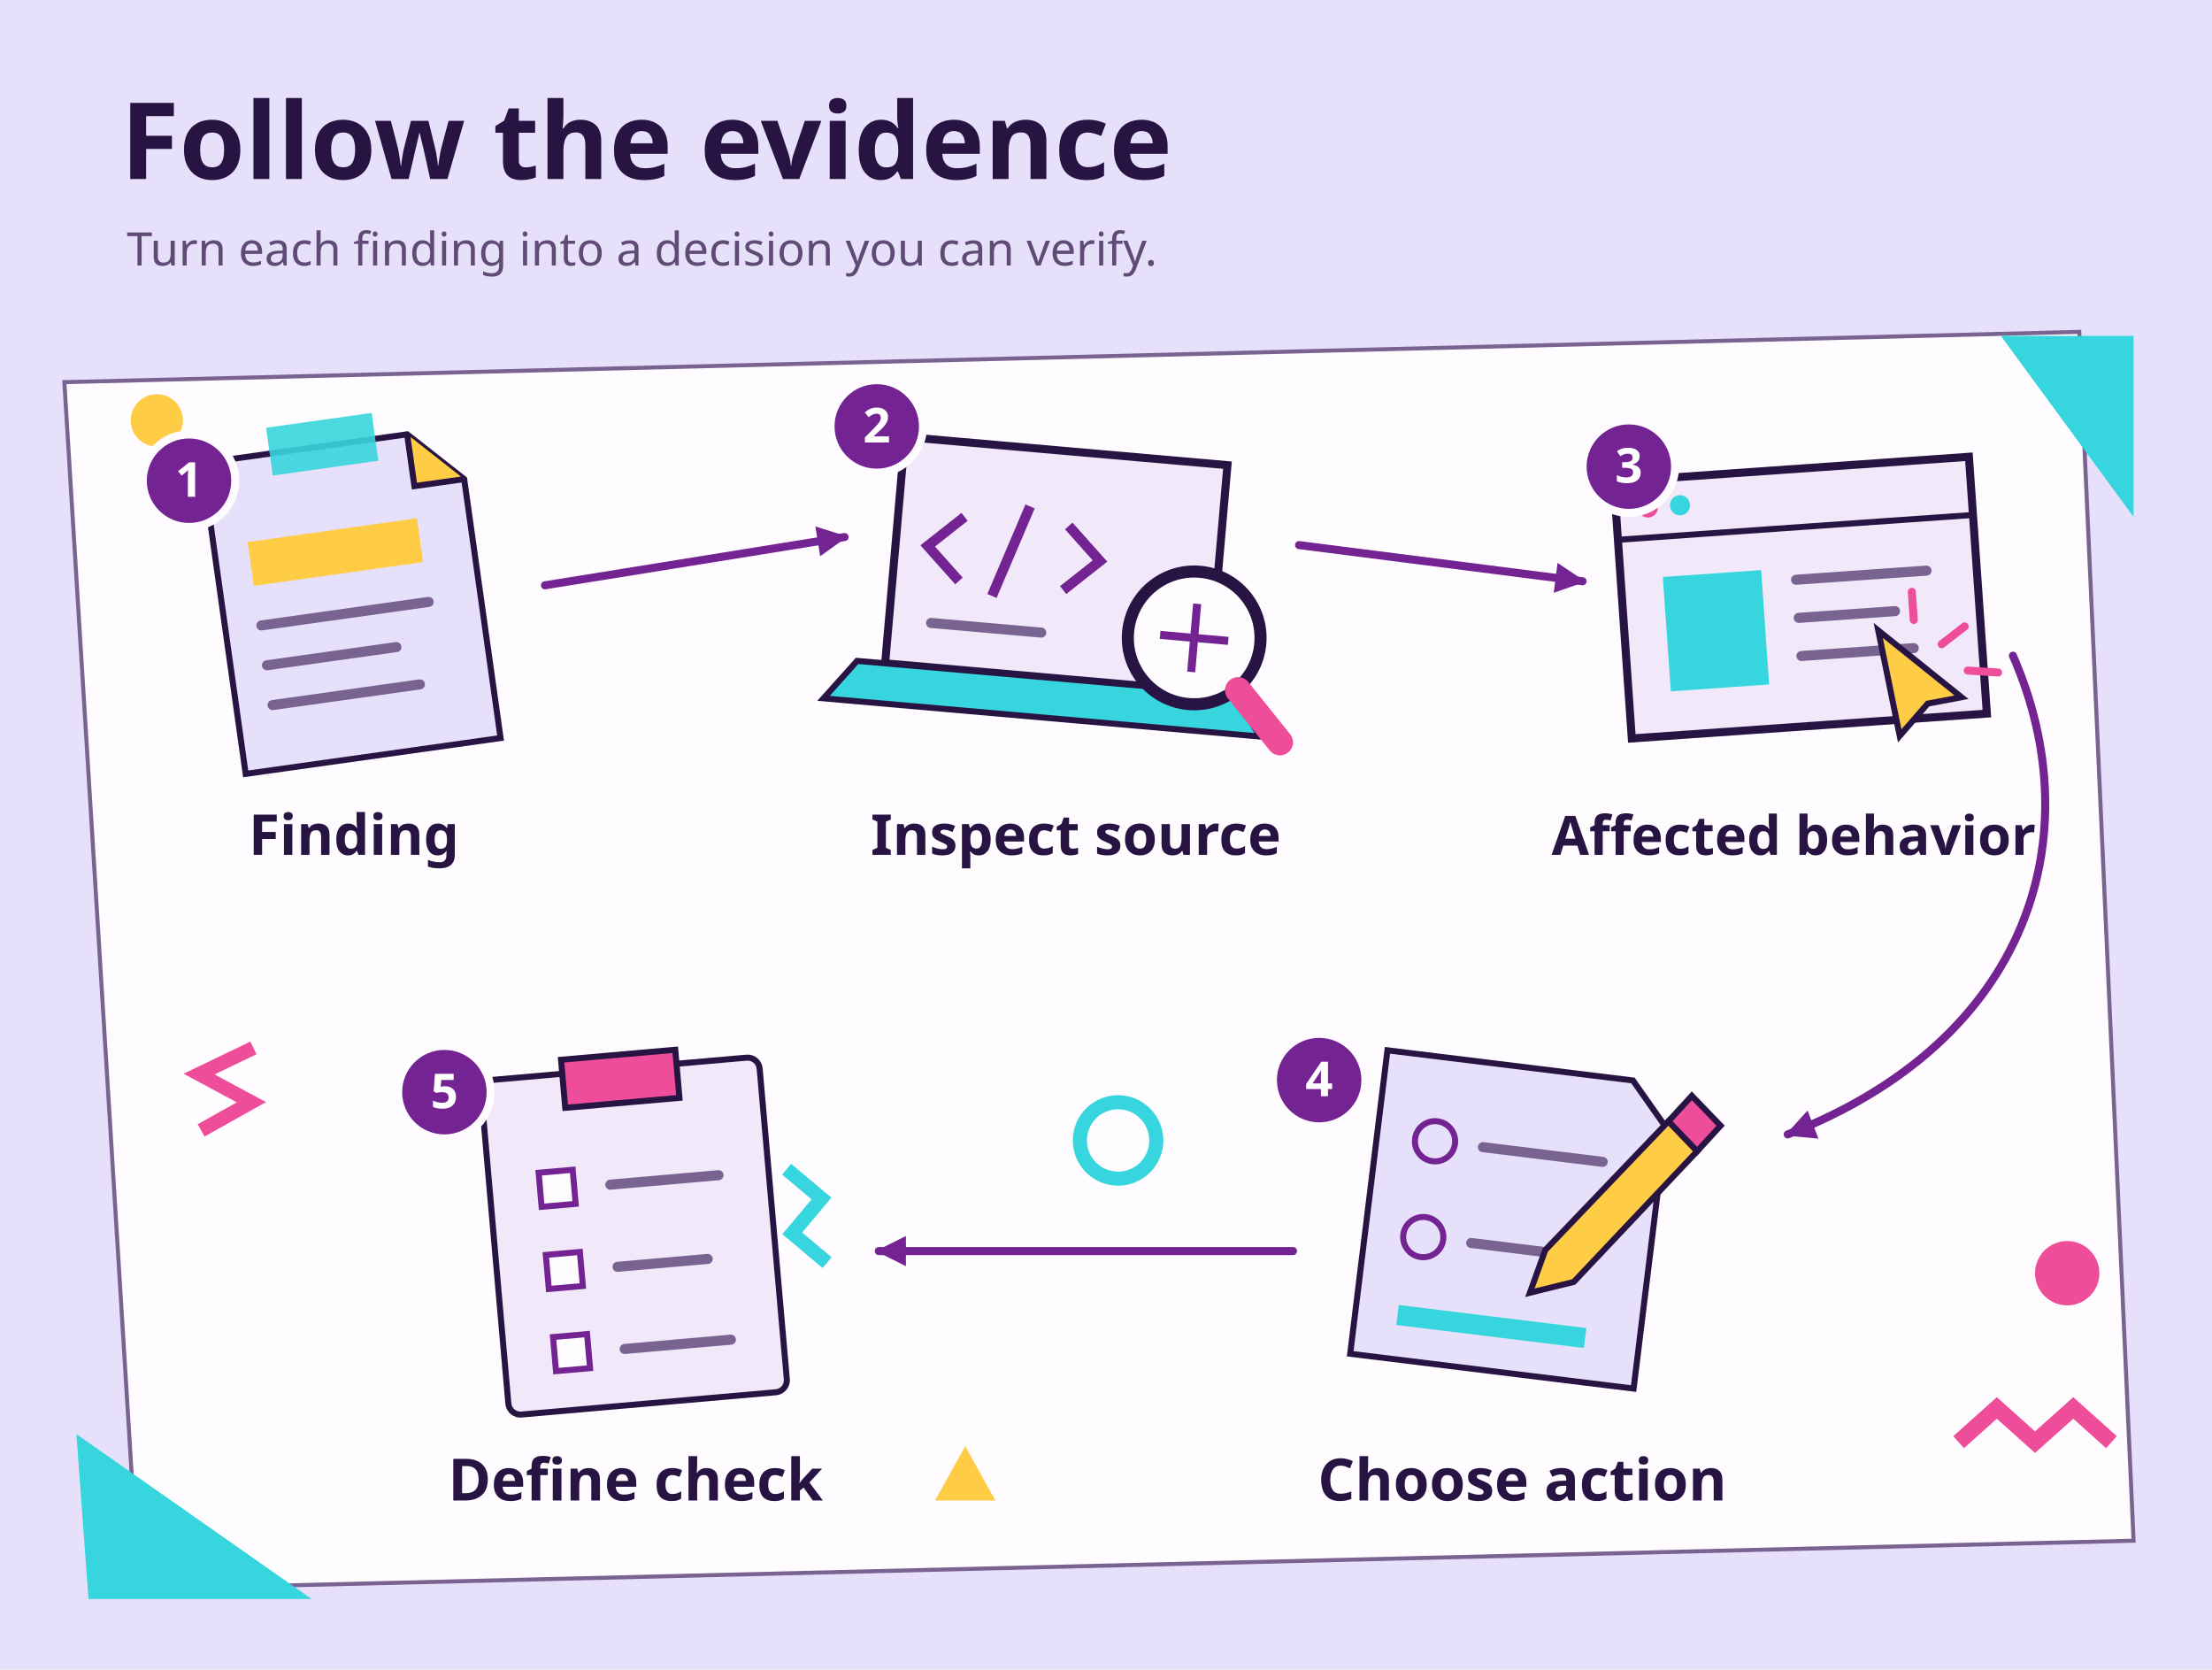
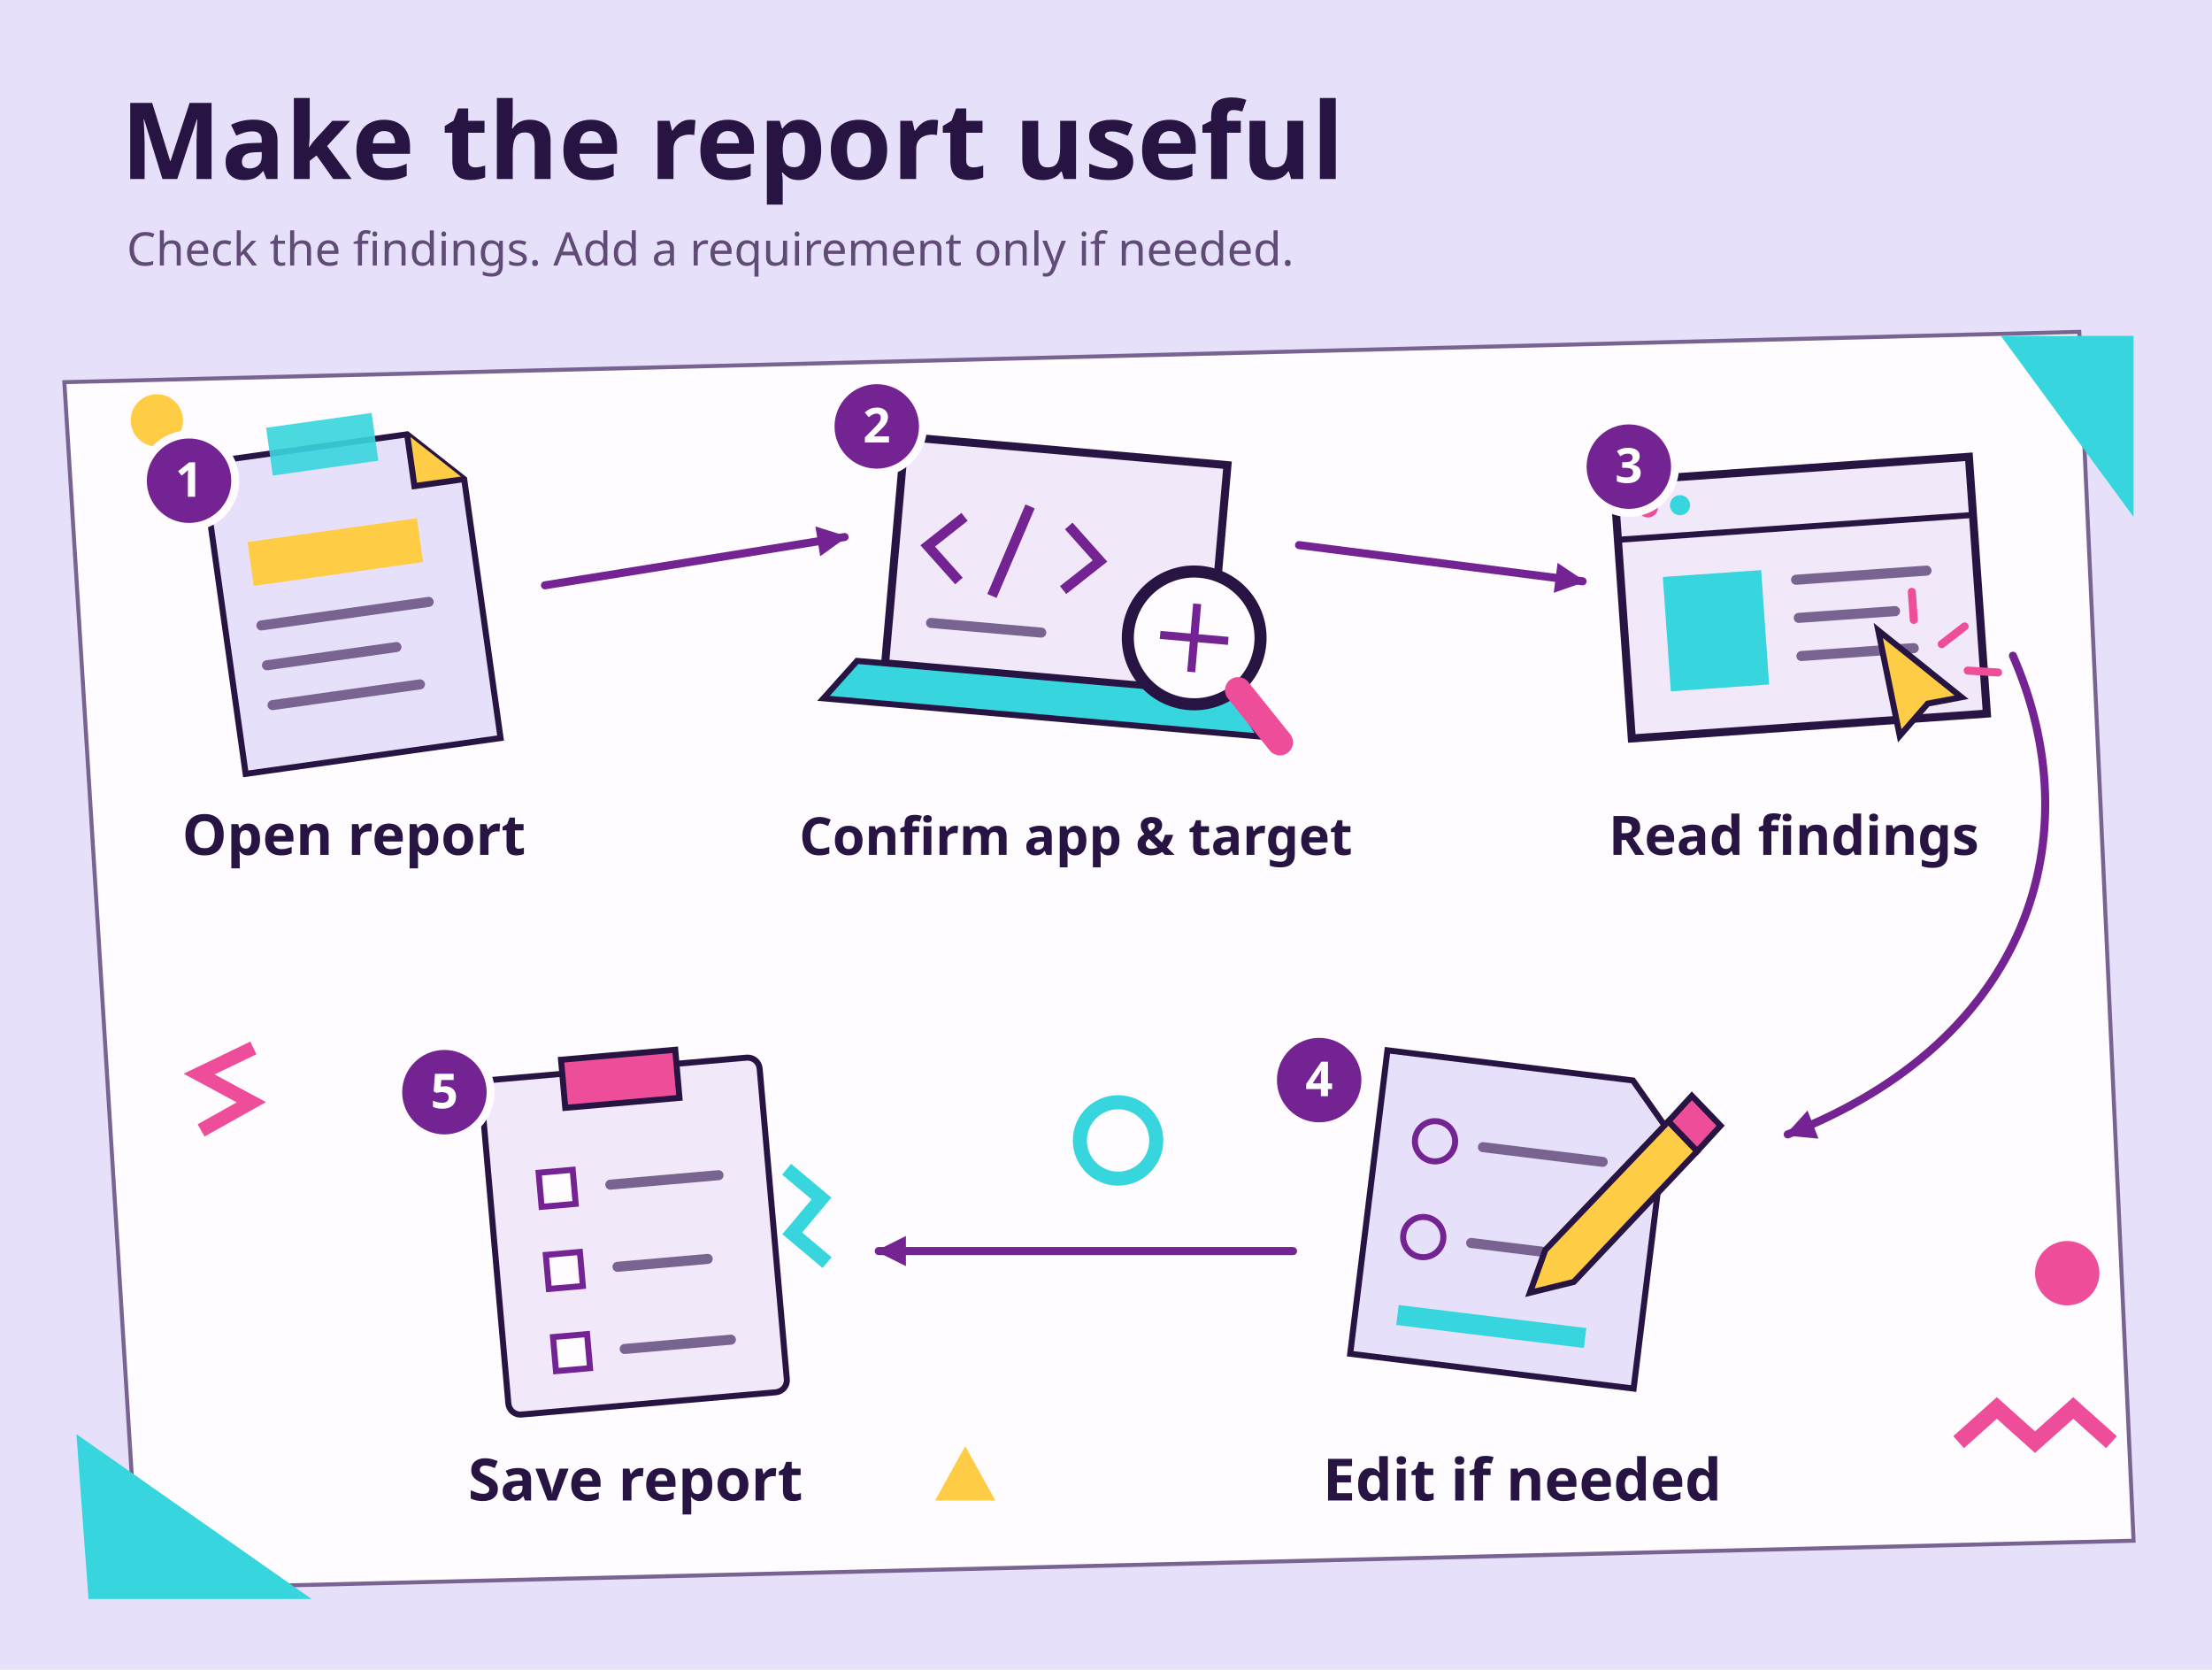
<svg xmlns="http://www.w3.org/2000/svg" width="1100" height="830" viewBox="0 0 1100 830" role="img" aria-labelledby="illustration-investigation-light-title illustration-investigation-light-desc" data-illustration="investigation" data-era="1980s" data-theme="light">
  <defs>
    <marker id="illustration-investigation-light-arrow" viewBox="0 0 12 12" refX="10" refY="6" markerWidth="18" markerHeight="18" markerUnits="userSpaceOnUse" orient="auto-start-reverse">
      <path d="M1 1L11 6 1 11Z" fill="#742393" />
    </marker>
    <marker id="illustration-investigation-light-return" viewBox="0 0 12 12" refX="10" refY="6" markerWidth="16" markerHeight="16" markerUnits="userSpaceOnUse" orient="auto-start-reverse">
      <path d="M1 1L11 6 1 11" fill="none" stroke="#5f4b75" stroke-width="2" />
    </marker>
    <marker id="illustration-investigation-light-trail" viewBox="0 0 12 12" refX="10" refY="6" markerWidth="18" markerHeight="18" markerUnits="userSpaceOnUse" orient="auto">
      <path d="M1 1L11 6 1 11Z" fill="#fffcff" />
    </marker>
  </defs>
  <rect width="1100" height="830" fill="#e6e0fa" />
  <text x="60" y="89" fill="#271443" font-size="53" font-weight="700" text-anchor="start" font-family="Trebuchet MS, Verdana, sans-serif" letter-spacing="0">
-     <tspan x="60" dy="0">Follow the evidence</tspan>
+     <tspan x="60" dy="0">Make the report useful</tspan>
  </text>
  <text x="63" y="132" fill="#5f4b75" font-size="23" font-weight="400" text-anchor="start" font-family="Trebuchet MS, Verdana, sans-serif" letter-spacing="0">
-     <tspan x="63" dy="0">Turn each finding into a decision you can verify.</tspan>
+     <tspan x="63" dy="0">Check the findings. Add a requirement only if needed.</tspan>
  </text>
  <path d="M32 190L1034 165 1061 766 69 790Z" fill="#fffcff" stroke="#786391" stroke-width="2" />
  <path d="M38 713L155 795H44ZM995 167L1061 257V167Z" fill="#37d5dd" />
  <path d="M974 717l19-17 19 17 19-17 19 17" fill="none" stroke="#ee4d9a" stroke-width="8" />
  <circle cx="78" cy="209" r="13" fill="#ffcc46" />
  <circle cx="1028" cy="633" r="16" fill="#ee4d9a" />
  <path d="M271 291L420 267" fill="none" stroke="#742393" stroke-width="4" stroke-linecap="round" stroke-linejoin="round" opacity="1" marker-end="url(#illustration-investigation-light-arrow)" />
  <path d="M646 271L787 289" fill="none" stroke="#742393" stroke-width="4" stroke-linecap="round" stroke-linejoin="round" opacity="1" marker-end="url(#illustration-investigation-light-arrow)" />
  <path d="M1001 326C1040 415 1010 517 889 564" fill="none" stroke="#742393" stroke-width="4" stroke-linecap="round" stroke-linejoin="round" opacity="1" marker-end="url(#illustration-investigation-light-arrow)" />
  <path d="M643 622L437 622" fill="none" stroke="#742393" stroke-width="4" stroke-linecap="round" stroke-linejoin="round" opacity="1" marker-end="url(#illustration-investigation-light-arrow)" />
  <g transform="translate(172 301) rotate(-8)">
    <path d="M-61-80H42L67-54V76H-61Z" fill="#e6e0fa" stroke="#271443" stroke-width="3" />
    <path d="M42-80v26h25" fill="#ffcc46" stroke="#271443" stroke-width="3" />
    <path d="M-44-38H41v22H-44Z" fill="#ffcc46" />
    <path d="M-43 4h84" fill="none" stroke="#786391" stroke-width="5" stroke-linecap="round" stroke-linejoin="round" opacity="1" />
    <path d="M-43 24h65" fill="none" stroke="#786391" stroke-width="5" stroke-linecap="round" stroke-linejoin="round" opacity="1" />
    <path d="M-43 44h74" fill="none" stroke="#786391" stroke-width="5" stroke-linecap="round" stroke-linejoin="round" opacity="1" />
    <path d="M-27-93H26v24H-27Z" fill="#37d5dd" opacity=".9" />
  </g>
  <circle cx="94" cy="239" r="23" fill="#742393" stroke="#fffcff" stroke-width="4" />
  <text x="94" y="247" fill="#ffffff" font-size="24" font-weight="700" text-anchor="middle" font-family="Trebuchet MS, Verdana, sans-serif" letter-spacing="0">
    <tspan x="94" dy="0">1</tspan>
  </text>
  <text x="176" y="425" fill="#271443" font-size="28" font-weight="700" text-anchor="middle" font-family="Trebuchet MS, Verdana, sans-serif" letter-spacing="0">
-     <tspan x="176" dy="0">Finding</tspan>
+     <tspan x="176" dy="0">Open report</tspan>
  </text>
  <g transform="translate(536 290) rotate(5)">
    <path d="M-92-65H69V48H-92Z" fill="#f1e8fa" stroke="#271443" stroke-width="4" />
    <path d="M-106 48H82L97 68H-121Z" fill="#37d5dd" stroke="#271443" stroke-width="3" />
    <path d="M-59-28L-76-12-59 4M-7-28L10-12-7 4M-27-36L-42 10" fill="none" stroke="#742393" stroke-width="5" />
    <path d="M-71 26h55" fill="none" stroke="#786391" stroke-width="5" stroke-linecap="round" stroke-linejoin="round" opacity="1" />
    <circle cx="60" cy="22" r="33" fill="#fffcff" stroke="#271443" stroke-width="6" />
    <path d="M84 46L107 70" stroke="#ee4d9a" stroke-width="13" stroke-linecap="round" />
    <path d="M43 22h34M60 5v34" stroke="#742393" stroke-width="4" />
  </g>
  <circle cx="436" cy="212" r="23" fill="#742393" stroke="#fffcff" stroke-width="4" />
  <text x="436" y="220" fill="#ffffff" font-size="24" font-weight="700" text-anchor="middle" font-family="Trebuchet MS, Verdana, sans-serif" letter-spacing="0">
    <tspan x="436" dy="0">2</tspan>
  </text>
-   <text x="535" y="425" fill="#271443" font-size="28" font-weight="700" text-anchor="middle" font-family="Trebuchet MS, Verdana, sans-serif" letter-spacing="0">
-     <tspan x="535" dy="0">Inspect source</tspan>
+   <text x="535" y="425" fill="#271443" font-size="26" font-weight="700" text-anchor="middle" font-family="Trebuchet MS, Verdana, sans-serif" letter-spacing="0">
+     <tspan x="535" dy="0">Confirm app &amp; target</tspan>
  </text>
  <g transform="translate(897 300) rotate(-4)">
    <rect x="-90" y="-67" width="177" height="128" fill="#f1e8fa" stroke="#271443" stroke-width="4" />
    <path d="M-90-38H87" stroke="#271443" stroke-width="3" />
    <circle cx="-74" cy="-53" r="5" fill="#ee4d9a" />
    <circle cx="-58" cy="-53" r="5" fill="#37d5dd" />
    <rect x="-69" y="-18" width="49" height="57" fill="#37d5dd" />
    <path d="M-3 -12h65" fill="none" stroke="#786391" stroke-width="5" stroke-linecap="round" stroke-linejoin="round" opacity="1" />
    <path d="M-3 7h48" fill="none" stroke="#786391" stroke-width="5" stroke-linecap="round" stroke-linejoin="round" opacity="1" />
    <path d="M-3 26h56" fill="none" stroke="#786391" stroke-width="5" stroke-linecap="round" stroke-linejoin="round" opacity="1" />
    <path d="M36 16L43 69 58 54 75 52Z" fill="#ffcc46" stroke="#271443" stroke-width="3" />
    <path d="M67 25l12-8M54 12V-2M79 39l15 2" stroke="#ee4d9a" stroke-width="4" stroke-linecap="round" />
  </g>
  <circle cx="810" cy="232" r="23" fill="#742393" stroke="#fffcff" stroke-width="4" />
  <text x="810" y="240" fill="#ffffff" font-size="24" font-weight="700" text-anchor="middle" font-family="Trebuchet MS, Verdana, sans-serif" letter-spacing="0">
    <tspan x="810" dy="0">3</tspan>
  </text>
  <text x="892" y="425" fill="#271443" font-size="27" font-weight="700" text-anchor="middle" font-family="Trebuchet MS, Verdana, sans-serif" letter-spacing="0">
-     <tspan x="892" dy="0">Affected behavior</tspan>
+     <tspan x="892" dy="0">Read findings</tspan>
  </text>
  <g transform="translate(757 608) rotate(7)">
    <path d="M-77-77H46L65-56V75H-77Z" fill="#e6e0fa" stroke="#271443" stroke-width="3" />
    <circle cx="-48" cy="-35" r="10" fill="none" stroke="#742393" stroke-width="3" />
    <circle cx="-48" cy="13" r="10" fill="none" stroke="#742393" stroke-width="3" />
    <path d="M-24 -35h60" fill="none" stroke="#786391" stroke-width="5" stroke-linecap="round" stroke-linejoin="round" opacity="1" />
    <path d="M-24 13h53" fill="none" stroke="#786391" stroke-width="5" stroke-linecap="round" stroke-linejoin="round" opacity="1" />
    <path d="M66-59L82-46 29 26 8 34 13 12Z" fill="#ffcc46" stroke="#271443" stroke-width="3" />
    <path d="M66-59L76-73 92-60 82-46Z" fill="#ee4d9a" stroke="#271443" stroke-width="3" />
    <path d="M-56 53H38" stroke="#37d5dd" stroke-width="10" />
  </g>
  <circle cx="656" cy="537" r="23" fill="#742393" stroke="#fffcff" stroke-width="4" />
  <text x="656" y="545" fill="#ffffff" font-size="24" font-weight="700" text-anchor="middle" font-family="Trebuchet MS, Verdana, sans-serif" letter-spacing="0">
    <tspan x="656" dy="0">4</tspan>
  </text>
  <text x="757" y="746" fill="#271443" font-size="29" font-weight="700" text-anchor="middle" font-family="Trebuchet MS, Verdana, sans-serif" letter-spacing="0">
-     <tspan x="757" dy="0">Choose action</tspan>
+     <tspan x="757" dy="0">Edit if needed</tspan>
  </text>
  <g transform="translate(316 617) rotate(-5)">
    <rect x="-70" y="-86" width="139" height="167" rx="6" fill="#f1e8fa" stroke="#271443" stroke-width="3" />
    <path d="M-29-93h57v24h-57Z" fill="#ee4d9a" stroke="#271443" stroke-width="3" />
    <path d="M-45-38h17v17h-17Zm0 41h17v17h-17Zm0 41h17v17h-17Z" fill="#fffcff" stroke="#742393" stroke-width="3" />
    <path d="M-10 -29h54" fill="none" stroke="#786391" stroke-width="5" stroke-linecap="round" stroke-linejoin="round" opacity="1" />
    <path d="M-10 12h45" fill="none" stroke="#786391" stroke-width="5" stroke-linecap="round" stroke-linejoin="round" opacity="1" />
    <path d="M-10 53h53" fill="none" stroke="#786391" stroke-width="5" stroke-linecap="round" stroke-linejoin="round" opacity="1" />
    <path d="M78-29L94-13 78 3 94 19" fill="none" stroke="#37d5dd" stroke-width="7" />
  </g>
  <circle cx="221" cy="543" r="23" fill="#742393" stroke="#fffcff" stroke-width="4" />
  <text x="221" y="551" fill="#ffffff" font-size="24" font-weight="700" text-anchor="middle" font-family="Trebuchet MS, Verdana, sans-serif" letter-spacing="0">
    <tspan x="221" dy="0">5</tspan>
  </text>
  <text x="316" y="746" fill="#271443" font-size="29" font-weight="700" text-anchor="middle" font-family="Trebuchet MS, Verdana, sans-serif" letter-spacing="0">
-     <tspan x="316" dy="0">Define check</tspan>
+     <tspan x="316" dy="0">Save report</tspan>
  </text>
  <path d="M126 521l-27 13 26 14-25 14" fill="none" stroke="#ee4d9a" stroke-width="7" />
  <path d="M465 746l15-27 15 27Z" fill="#ffcc46" />
  <circle cx="556" cy="567" r="19" fill="none" stroke="#37d5dd" stroke-width="7" />
</svg>
